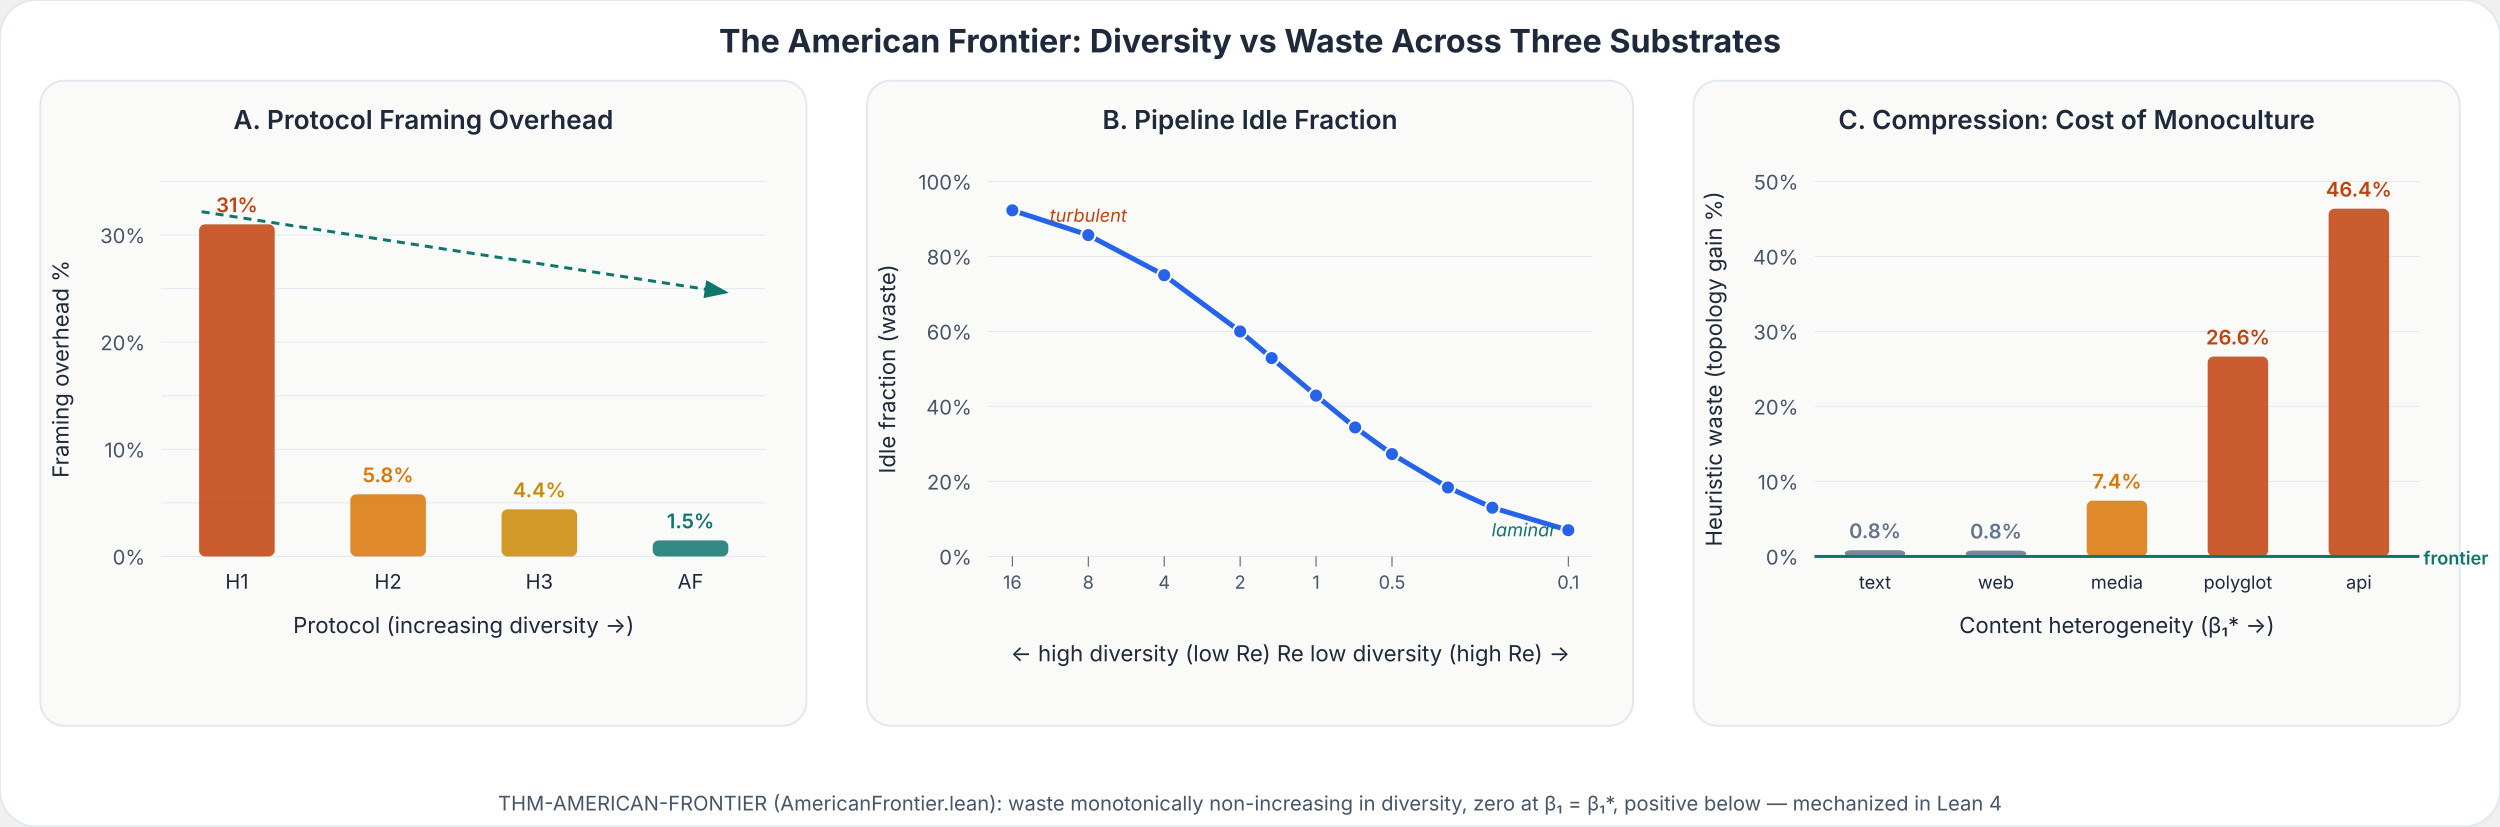
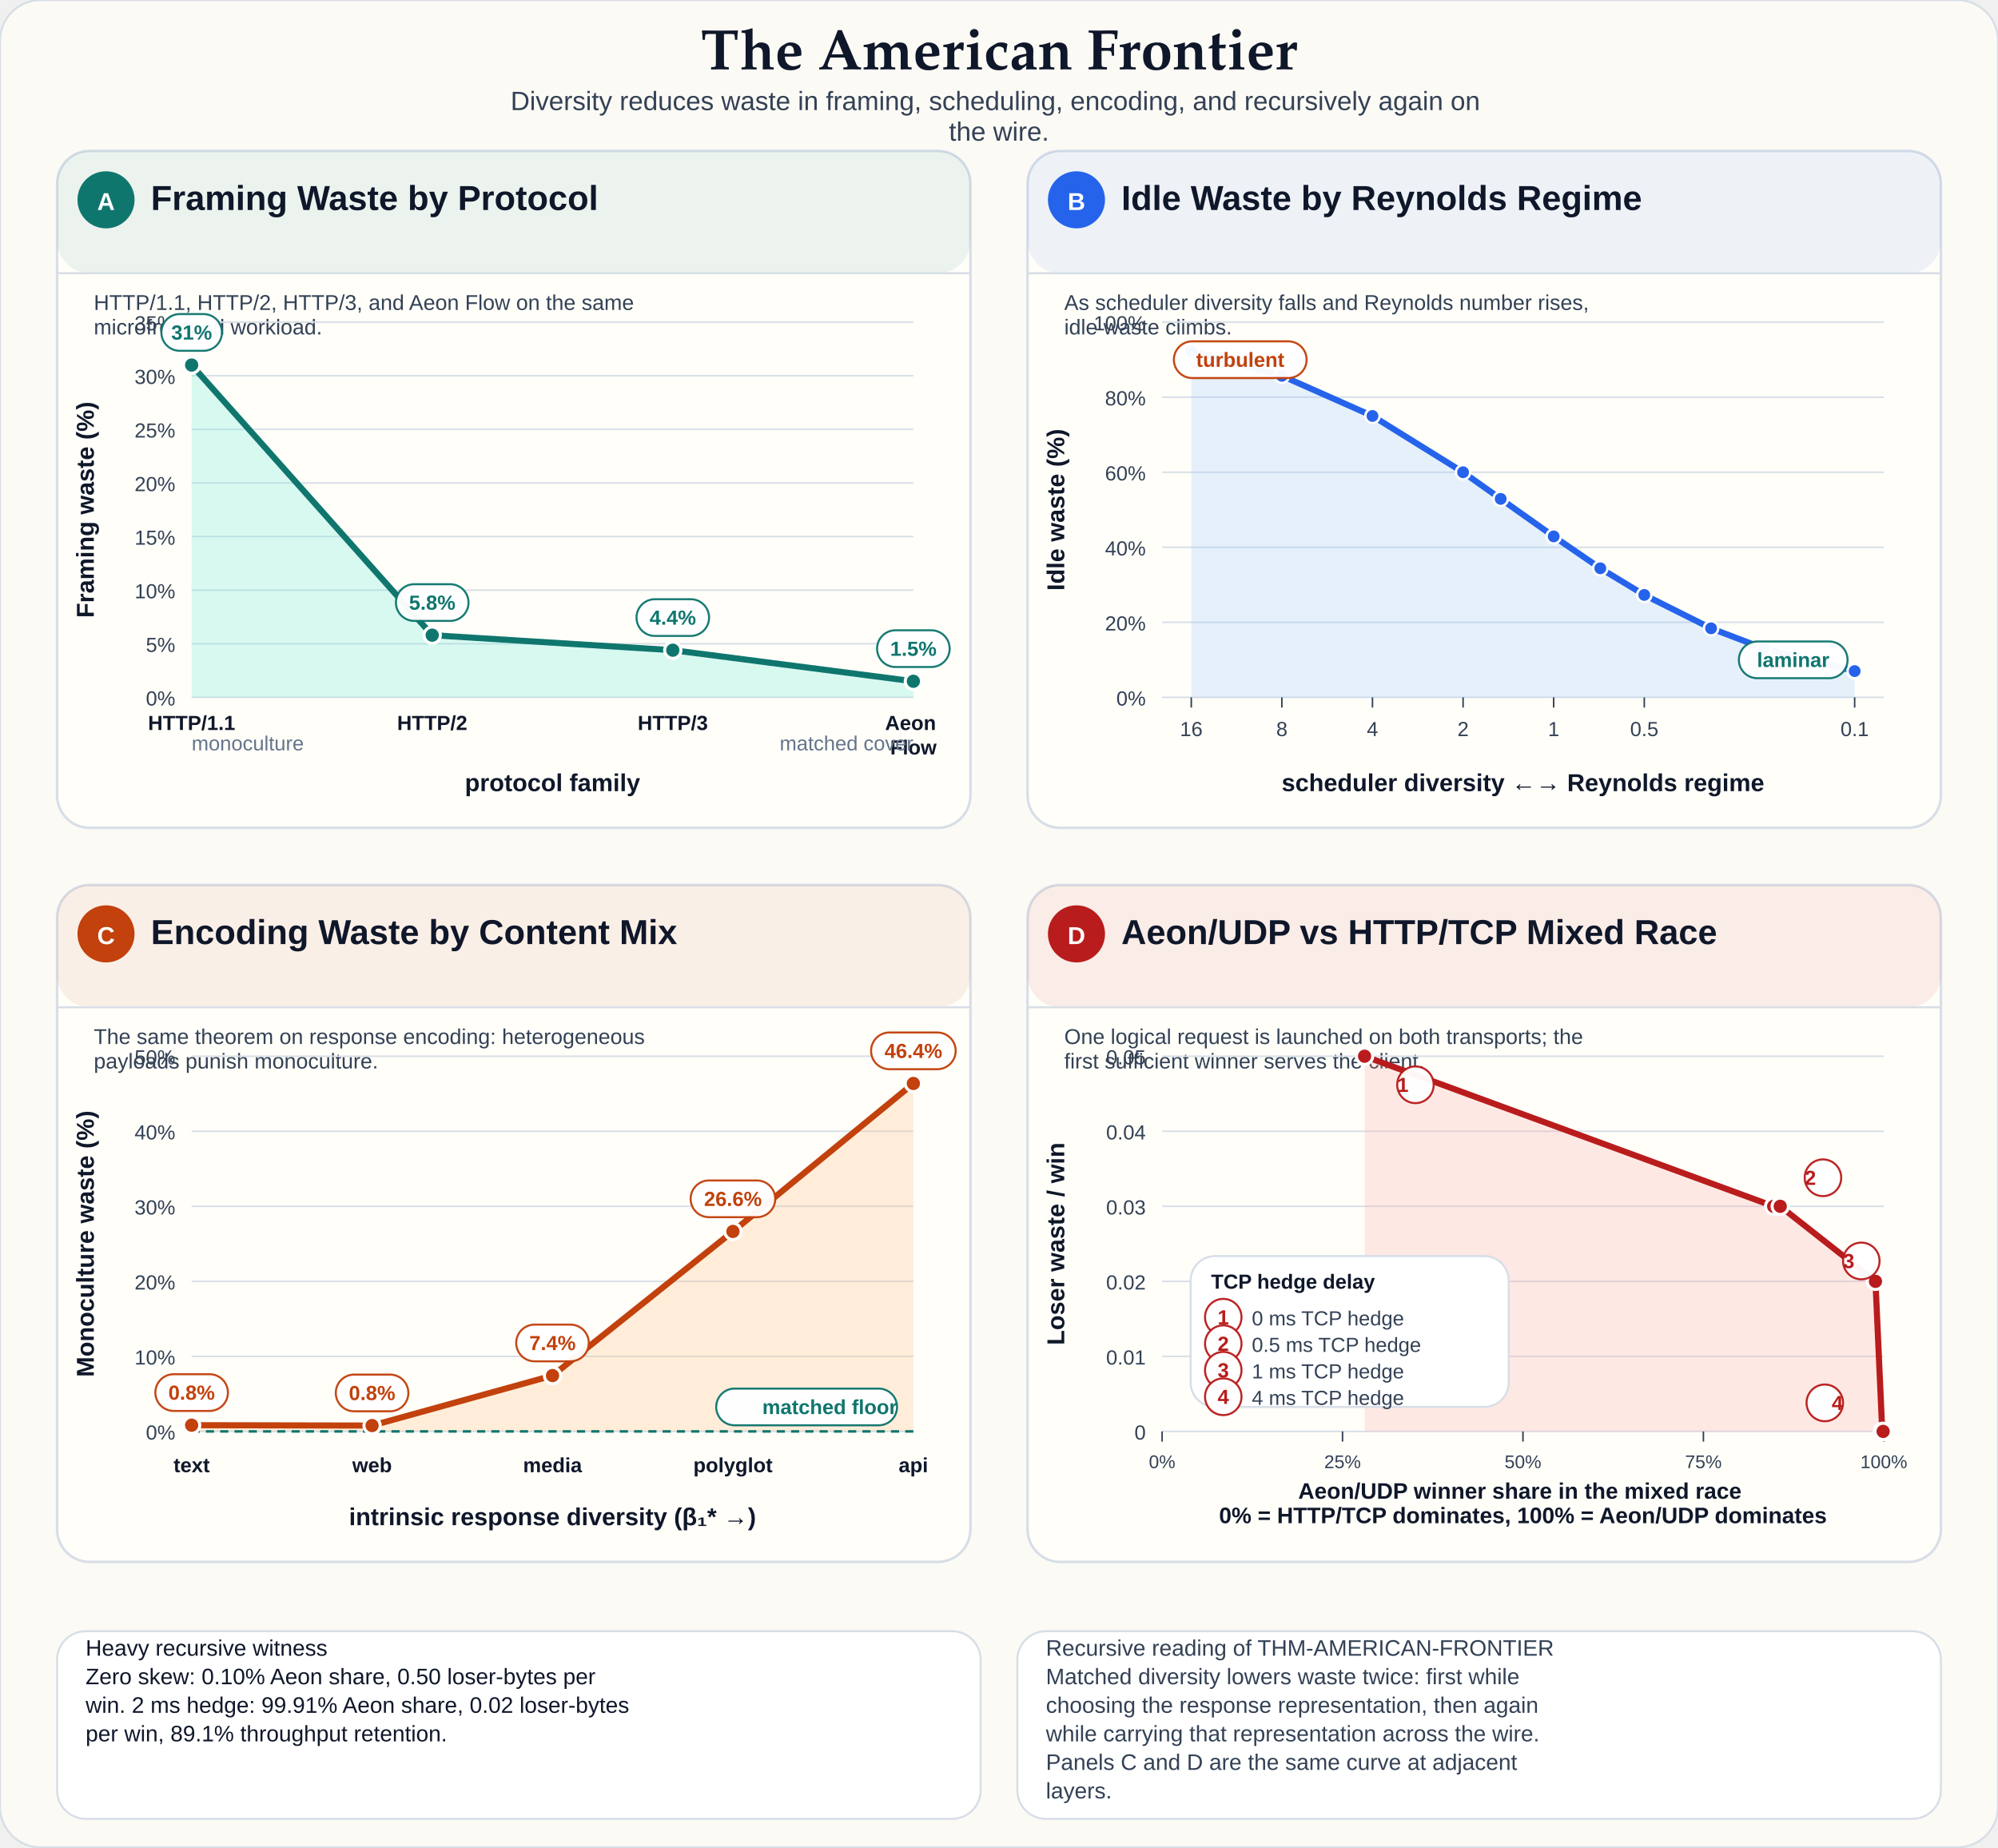
- <svg xmlns="http://www.w3.org/2000/svg" viewBox="0 0 1240 410" font-family="system-ui, -apple-system, sans-serif">
-   <defs>
-     <marker id="arrowhead" markerWidth="8" markerHeight="6" refX="7" refY="3" orient="auto">
-       <path d="M0,0 L8,3 L0,6 Z" fill="#0f766e" />
-     </marker>
-   </defs>
-   <rect width="1240" height="410" rx="18" fill="white" stroke="#e2e8f0" stroke-width="1" />
-   <text x="620" y="26" text-anchor="middle" font-size="16" font-weight="700" fill="#1e293b">The American Frontier: Diversity vs Waste Across Three Substrates</text>
-   <rect x="20" y="40" width="380" height="320" rx="12" fill="#fafaf9" stroke="#e2e8f0" stroke-width="1" />
-   <text x="210" y="64" text-anchor="middle" font-size="13" font-weight="600" fill="#1e293b">A. Protocol Framing Overhead</text>
-   <line x1="80" y1="276" x2="380" y2="276" stroke="#e2e8f0" stroke-width="0.5" />
-   <text x="72" y="280" text-anchor="end" font-size="10" fill="#475569">0%</text>
-   <line x1="80" y1="249.429" x2="380" y2="249.429" stroke="#e2e8f0" stroke-width="0.5" />
-   <line x1="80" y1="222.857" x2="380" y2="222.857" stroke="#e2e8f0" stroke-width="0.5" />
-   <text x="72" y="226.857" text-anchor="end" font-size="10" fill="#475569">10%</text>
-   <line x1="80" y1="196.286" x2="380" y2="196.286" stroke="#e2e8f0" stroke-width="0.5" />
-   <line x1="80" y1="169.714" x2="380" y2="169.714" stroke="#e2e8f0" stroke-width="0.5" />
-   <text x="72" y="173.714" text-anchor="end" font-size="10" fill="#475569">20%</text>
-   <line x1="80" y1="143.143" x2="380" y2="143.143" stroke="#e2e8f0" stroke-width="0.5" />
-   <line x1="80" y1="116.571" x2="380" y2="116.571" stroke="#e2e8f0" stroke-width="0.5" />
-   <text x="72" y="120.571" text-anchor="end" font-size="10" fill="#475569">30%</text>
-   <line x1="80" y1="90" x2="380" y2="90" stroke="#e2e8f0" stroke-width="0.5" />
-   <text x="34" y="183" text-anchor="middle" font-size="11" fill="#1e293b" transform="rotate(-90,34,183)">Framing overhead %</text>
-   <rect x="98.75" y="111.257" width="37.5" height="164.743" rx="3" fill="#c2410c" opacity="0.85" />
-   <text x="117.5" y="105.257" text-anchor="middle" font-size="10" font-weight="600" fill="#c2410c">31%</text>
-   <text x="117.5" y="292" text-anchor="middle" font-size="10" fill="#1e293b">H1</text>
-   <rect x="173.75" y="245.177" width="37.5" height="30.823" rx="3" fill="#d97706" opacity="0.85" />
-   <text x="192.5" y="239.177" text-anchor="middle" font-size="10" font-weight="600" fill="#d97706">5.8%</text>
-   <text x="192.5" y="292" text-anchor="middle" font-size="10" fill="#1e293b">H2</text>
-   <rect x="248.75" y="252.617" width="37.5" height="23.383" rx="3" fill="#ca8a04" opacity="0.85" />
-   <text x="267.5" y="246.617" text-anchor="middle" font-size="10" font-weight="600" fill="#ca8a04">4.4%</text>
-   <text x="267.5" y="292" text-anchor="middle" font-size="10" fill="#1e293b">H3</text>
-   <rect x="323.75" y="268.029" width="37.5" height="7.971" rx="3" fill="#0f766e" opacity="0.85" />
-   <text x="342.5" y="262.029" text-anchor="middle" font-size="10" font-weight="600" fill="#0f766e">1.5%</text>
-   <text x="342.5" y="292" text-anchor="middle" font-size="10" fill="#1e293b">AF</text>
-   <text x="230" y="314" text-anchor="middle" font-size="11" fill="#1e293b">Protocol (increasing diversity →)</text>
-   <line x1="100" y1="105" x2="360" y2="145" stroke="#0f766e" stroke-width="1.5" stroke-dasharray="4,3" marker-end="url(#arrowhead)" />
-   <rect x="430" y="40" width="380" height="320" rx="12" fill="#fafaf9" stroke="#e2e8f0" stroke-width="1" />
-   <text x="620" y="64" text-anchor="middle" font-size="13" font-weight="600" fill="#1e293b">B. Pipeline Idle Fraction</text>
-   <line x1="490" y1="276" x2="790" y2="276" stroke="#e2e8f0" stroke-width="0.5" />
-   <text x="482" y="280" text-anchor="end" font-size="10" fill="#475569">0%</text>
-   <line x1="490" y1="238.8" x2="790" y2="238.8" stroke="#e2e8f0" stroke-width="0.5" />
-   <text x="482" y="242.8" text-anchor="end" font-size="10" fill="#475569">20%</text>
-   <line x1="490" y1="201.6" x2="790" y2="201.6" stroke="#e2e8f0" stroke-width="0.5" />
-   <text x="482" y="205.6" text-anchor="end" font-size="10" fill="#475569">40%</text>
-   <line x1="490" y1="164.4" x2="790" y2="164.4" stroke="#e2e8f0" stroke-width="0.5" />
-   <text x="482" y="168.4" text-anchor="end" font-size="10" fill="#475569">60%</text>
-   <line x1="490" y1="127.2" x2="790" y2="127.2" stroke="#e2e8f0" stroke-width="0.5" />
-   <text x="482" y="131.2" text-anchor="end" font-size="10" fill="#475569">80%</text>
-   <line x1="490" y1="90" x2="790" y2="90" stroke="#e2e8f0" stroke-width="0.5" />
-   <text x="482" y="94" text-anchor="end" font-size="10" fill="#475569">100%</text>
-   <text x="444" y="183" text-anchor="middle" font-size="11" fill="#1e293b" transform="rotate(-90,444,183)">Idle fraction (waste)</text>
-   <line x1="777.876" y1="276" x2="777.876" y2="281" stroke="#475569" stroke-width="0.5" />
-   <text x="777.876" y="292" text-anchor="middle" font-size="9" fill="#475569">0.1</text>
-   <line x1="690.43" y1="276" x2="690.43" y2="281" stroke="#475569" stroke-width="0.5" />
-   <text x="690.43" y="292" text-anchor="middle" font-size="9" fill="#475569">0.5</text>
-   <line x1="652.768" y1="276" x2="652.768" y2="281" stroke="#475569" stroke-width="0.5" />
-   <text x="652.768" y="292" text-anchor="middle" font-size="9" fill="#475569">1</text>
-   <line x1="615.107" y1="276" x2="615.107" y2="281" stroke="#475569" stroke-width="0.5" />
-   <text x="615.107" y="292" text-anchor="middle" font-size="9" fill="#475569">2</text>
-   <line x1="577.446" y1="276" x2="577.446" y2="281" stroke="#475569" stroke-width="0.5" />
-   <text x="577.446" y="292" text-anchor="middle" font-size="9" fill="#475569">4</text>
-   <line x1="539.785" y1="276" x2="539.785" y2="281" stroke="#475569" stroke-width="0.5" />
-   <text x="539.785" y="292" text-anchor="middle" font-size="9" fill="#475569">8</text>
-   <line x1="502.124" y1="276" x2="502.124" y2="281" stroke="#475569" stroke-width="0.5" />
-   <text x="502.124" y="292" text-anchor="middle" font-size="9" fill="#475569">16</text>
-   <text x="640" y="328" text-anchor="middle" font-size="11" fill="#1e293b">← high diversity (low Re)     Re     low diversity (high Re) →</text>
-   <path d="M777.876,262.98 L740.215,251.82 L718.184,241.776 L690.43,225.222 L672.148,212.016 L652.768,196.206 L630.738,177.606 L615.107,164.4 L577.446,136.5 L539.785,116.598 L502.124,104.322" fill="none" stroke="#2563eb" stroke-width="2.5" stroke-linecap="round" stroke-linejoin="round" />
-   <circle cx="777.876" cy="262.98" r="3.5" fill="#2563eb" stroke="white" stroke-width="1" />
-   <circle cx="740.215" cy="251.82" r="3.5" fill="#2563eb" stroke="white" stroke-width="1" />
-   <circle cx="718.184" cy="241.776" r="3.5" fill="#2563eb" stroke="white" stroke-width="1" />
-   <circle cx="690.43" cy="225.222" r="3.5" fill="#2563eb" stroke="white" stroke-width="1" />
-   <circle cx="672.148" cy="212.016" r="3.5" fill="#2563eb" stroke="white" stroke-width="1" />
-   <circle cx="652.768" cy="196.206" r="3.5" fill="#2563eb" stroke="white" stroke-width="1" />
-   <circle cx="630.738" cy="177.606" r="3.5" fill="#2563eb" stroke="white" stroke-width="1" />
-   <circle cx="615.107" cy="164.4" r="3.5" fill="#2563eb" stroke="white" stroke-width="1" />
-   <circle cx="577.446" cy="136.5" r="3.5" fill="#2563eb" stroke="white" stroke-width="1" />
-   <circle cx="539.785" cy="116.598" r="3.5" fill="#2563eb" stroke="white" stroke-width="1" />
-   <circle cx="502.124" cy="104.322" r="3.5" fill="#2563eb" stroke="white" stroke-width="1" />
-   <text x="755.846" y="266" text-anchor="middle" font-size="9" fill="#0f766e" font-style="italic">laminar</text>
-   <text x="539.785" y="110" text-anchor="middle" font-size="9" fill="#c2410c" font-style="italic">turbulent</text>
-   <rect x="840" y="40" width="380" height="320" rx="12" fill="#fafaf9" stroke="#e2e8f0" stroke-width="1" />
-   <text x="1030" y="64" text-anchor="middle" font-size="13" font-weight="600" fill="#1e293b">C. Compression: Cost of Monoculture</text>
-   <line x1="900" y1="276" x2="1200" y2="276" stroke="#e2e8f0" stroke-width="0.5" />
-   <text x="892" y="280" text-anchor="end" font-size="10" fill="#475569">0%</text>
-   <line x1="900" y1="238.8" x2="1200" y2="238.8" stroke="#e2e8f0" stroke-width="0.5" />
-   <text x="892" y="242.8" text-anchor="end" font-size="10" fill="#475569">10%</text>
-   <line x1="900" y1="201.6" x2="1200" y2="201.6" stroke="#e2e8f0" stroke-width="0.5" />
-   <text x="892" y="205.6" text-anchor="end" font-size="10" fill="#475569">20%</text>
-   <line x1="900" y1="164.4" x2="1200" y2="164.4" stroke="#e2e8f0" stroke-width="0.5" />
-   <text x="892" y="168.4" text-anchor="end" font-size="10" fill="#475569">30%</text>
-   <line x1="900" y1="127.2" x2="1200" y2="127.2" stroke="#e2e8f0" stroke-width="0.5" />
-   <text x="892" y="131.2" text-anchor="end" font-size="10" fill="#475569">40%</text>
-   <line x1="900" y1="90" x2="1200" y2="90" stroke="#e2e8f0" stroke-width="0.5" />
-   <text x="892" y="94" text-anchor="end" font-size="10" fill="#475569">50%</text>
-   <text x="854" y="183" text-anchor="middle" font-size="11" fill="#1e293b" transform="rotate(-90,854,183)">Heuristic waste (topology gain %)</text>
-   <rect x="915" y="272.912" width="30" height="3.088" rx="3" fill="#64748b" opacity="0.85" />
-   <text x="930" y="266.912" text-anchor="middle" font-size="10" font-weight="600" fill="#64748b">0.8%</text>
-   <text x="930" y="292" text-anchor="middle" font-size="9" fill="#1e293b">text</text>
-   <rect x="975" y="273.098" width="30" height="2.902" rx="3" fill="#64748b" opacity="0.85" />
-   <text x="990" y="267.098" text-anchor="middle" font-size="10" font-weight="600" fill="#64748b">0.8%</text>
-   <text x="990" y="292" text-anchor="middle" font-size="9" fill="#1e293b">web</text>
-   <rect x="1035" y="248.323" width="30" height="27.677" rx="3" fill="#d97706" opacity="0.85" />
-   <text x="1050" y="242.323" text-anchor="middle" font-size="10" font-weight="600" fill="#d97706">7.4%</text>
-   <text x="1050" y="292" text-anchor="middle" font-size="9" fill="#1e293b">media</text>
-   <rect x="1095" y="176.862" width="30" height="99.138" rx="3" fill="#c2410c" opacity="0.85" />
-   <text x="1110" y="170.862" text-anchor="middle" font-size="10" font-weight="600" fill="#c2410c">26.6%</text>
-   <text x="1110" y="292" text-anchor="middle" font-size="9" fill="#1e293b">polyglot</text>
-   <rect x="1155" y="103.504" width="30" height="172.496" rx="3" fill="#c2410c" opacity="0.85" />
-   <text x="1170" y="97.504" text-anchor="middle" font-size="10" font-weight="600" fill="#c2410c">46.4%</text>
-   <text x="1170" y="292" text-anchor="middle" font-size="9" fill="#1e293b">api</text>
-   <text x="1050" y="314" text-anchor="middle" font-size="11" fill="#1e293b">Content heterogeneity (β₁* →)</text>
-   <line x1="900" y1="276" x2="1200" y2="276" stroke="#0f766e" stroke-width="1.5" />
-   <text x="1202" y="280" text-anchor="start" font-size="9" fill="#0f766e" font-weight="600">frontier</text>
-   <text x="620" y="402" text-anchor="middle" font-size="10" fill="#475569">THM-AMERICAN-FRONTIER (AmericanFrontier.lean): waste monotonically non-increasing in diversity, zero at β₁ = β₁*, positive below — mechanized in Lean 4</text>
+ <svg xmlns="http://www.w3.org/2000/svg" viewBox="0 0 980 906" font-family="'Avenir Next', 'Segoe UI', 'Helvetica Neue', Arial, sans-serif">
+   <rect width="980" height="906" rx="20" fill="#fcfaf5" stroke="#d7dee7" stroke-width="1" />
+   <text x="490" y="34" text-anchor="middle" font-size="28" font-weight="700" fill="#0f172a" font-family="'Iowan Old Style', 'Palatino Linotype', 'Book Antiqua', serif">The American Frontier</text>
+   <text x="490" y="54" text-anchor="middle" font-size="13" font-weight="400" fill="#334155">
+     <tspan x="490" dy="0">Diversity reduces waste in framing, scheduling, encoding, and recursively again on</tspan>
+     <tspan x="490" dy="15">the wire.</tspan>
+   </text>
+   <rect x="28" y="74" width="448" height="332" rx="16" fill="#fffef9" stroke="#d7dee7" stroke-width="1.25" />
+   <rect x="28" y="74" width="448" height="60" rx="16" fill="#0f766e" opacity="0.08" />
+   <line x1="28" y1="134" x2="476" y2="134" stroke="#d7dee7" stroke-width="1" />
+   <circle cx="52" cy="98" r="14" fill="#0f766e" />
+   <text x="52" y="103" text-anchor="middle" font-size="12" font-weight="800" fill="#ffffff">A</text>
+   <text x="74" y="103" text-anchor="start" font-size="17" font-weight="700" fill="#0f172a">Framing Waste by Protocol</text>
+   <text x="46" y="152" text-anchor="start" font-size="10.5" font-weight="400" fill="#334155">
+     <tspan x="46" dy="0">HTTP/1.1, HTTP/2, HTTP/3, and Aeon Flow on the same</tspan>
+     <tspan x="46" dy="12">microfrontend workload.</tspan>
+   </text>
+   <line x1="94" y1="342" x2="448" y2="342" stroke="#d7dee7" stroke-width="0.75" />
+   <text x="86" y="346" text-anchor="end" font-size="10" fill="#334155">0%</text>
+   <line x1="94" y1="315.714" x2="448" y2="315.714" stroke="#d7dee7" stroke-width="0.75" />
+   <text x="86" y="319.714" text-anchor="end" font-size="10" fill="#334155">5%</text>
+   <line x1="94" y1="289.429" x2="448" y2="289.429" stroke="#d7dee7" stroke-width="0.75" />
+   <text x="86" y="293.429" text-anchor="end" font-size="10" fill="#334155">10%</text>
+   <line x1="94" y1="263.143" x2="448" y2="263.143" stroke="#d7dee7" stroke-width="0.75" />
+   <text x="86" y="267.143" text-anchor="end" font-size="10" fill="#334155">15%</text>
+   <line x1="94" y1="236.857" x2="448" y2="236.857" stroke="#d7dee7" stroke-width="0.75" />
+   <text x="86" y="240.857" text-anchor="end" font-size="10" fill="#334155">20%</text>
+   <line x1="94" y1="210.571" x2="448" y2="210.571" stroke="#d7dee7" stroke-width="0.75" />
+   <text x="86" y="214.571" text-anchor="end" font-size="10" fill="#334155">25%</text>
+   <line x1="94" y1="184.286" x2="448" y2="184.286" stroke="#d7dee7" stroke-width="0.75" />
+   <text x="86" y="188.286" text-anchor="end" font-size="10" fill="#334155">30%</text>
+   <line x1="94" y1="158" x2="448" y2="158" stroke="#d7dee7" stroke-width="0.75" />
+   <text x="86" y="162" text-anchor="end" font-size="10" fill="#334155">35%</text>
+   <text x="46" y="250" text-anchor="middle" font-size="12" font-weight="600" fill="#0f172a" transform="rotate(-90,46,250)">Framing waste (%)</text>
+   <path d="M94,179.03 L212,311.51 L330,318.87 L448,334.11 L448,342 L94,342 Z" fill="#5eead4" opacity="0.24" />
+   <path d="M94,179.03 L212,311.51 L330,318.87 L448,334.11" fill="none" stroke="#0f766e" stroke-width="3" stroke-linecap="round" stroke-linejoin="round" />
+   <circle cx="94" cy="179.029" r="4" fill="#0f766e" stroke="white" stroke-width="1.5" />
+   <rect x="79.15" y="154.03" width="29.7" height="18" rx="9" fill="#ffffff" stroke="#0f766e" stroke-width="1" opacity="0.96" />
+   <text x="94" y="166.529" text-anchor="middle" font-size="10" font-weight="700" fill="#0f766e">31%</text>
+   <text x="94" y="358" text-anchor="middle" font-size="10" font-weight="600" fill="#0f172a">
+     <tspan x="94" dy="0">HTTP/1.1</tspan>
+   </text>
+   <circle cx="212" cy="311.509" r="4" fill="#0f766e" stroke="white" stroke-width="1.5" />
+   <rect x="194.2" y="286.51" width="35.6" height="18" rx="9" fill="#ffffff" stroke="#0f766e" stroke-width="1" opacity="0.96" />
+   <text x="212" y="299.009" text-anchor="middle" font-size="10" font-weight="700" fill="#0f766e">5.8%</text>
+   <text x="212" y="358" text-anchor="middle" font-size="10" font-weight="600" fill="#0f172a">
+     <tspan x="212" dy="0">HTTP/2</tspan>
+   </text>
+   <circle cx="330" cy="318.869" r="4" fill="#0f766e" stroke="white" stroke-width="1.5" />
+   <rect x="312.2" y="293.87" width="35.6" height="18" rx="9" fill="#ffffff" stroke="#0f766e" stroke-width="1" opacity="0.96" />
+   <text x="330" y="306.369" text-anchor="middle" font-size="10" font-weight="700" fill="#0f766e">4.4%</text>
+   <text x="330" y="358" text-anchor="middle" font-size="10" font-weight="600" fill="#0f172a">
+     <tspan x="330" dy="0">HTTP/3</tspan>
+   </text>
+   <circle cx="448" cy="334.114" r="4" fill="#0f766e" stroke="white" stroke-width="1.5" />
+   <rect x="430.2" y="309.11" width="35.6" height="18" rx="9" fill="#ffffff" stroke="#0f766e" stroke-width="1" opacity="0.96" />
+   <text x="448" y="321.614" text-anchor="middle" font-size="10" font-weight="700" fill="#0f766e">1.5%</text>
+   <text x="448" y="358" text-anchor="middle" font-size="10" font-weight="600" fill="#0f172a">
+     <tspan x="448" dy="0">Aeon</tspan>
+     <tspan x="448" dy="12">Flow</tspan>
+   </text>
+   <text x="271" y="388" text-anchor="middle" font-size="12" font-weight="600" fill="#0f172a">protocol family</text>
+   <text x="94" y="368" text-anchor="start" font-size="10" fill="#64748b">monoculture</text>
+   <text x="448" y="368" text-anchor="end" font-size="10" fill="#64748b">matched cover</text>
+   <rect x="504" y="74" width="448" height="332" rx="16" fill="#fffef9" stroke="#d7dee7" stroke-width="1.25" />
+   <rect x="504" y="74" width="448" height="60" rx="16" fill="#2563eb" opacity="0.08" />
+   <line x1="504" y1="134" x2="952" y2="134" stroke="#d7dee7" stroke-width="1" />
+   <circle cx="528" cy="98" r="14" fill="#2563eb" />
+   <text x="528" y="103" text-anchor="middle" font-size="12" font-weight="800" fill="#ffffff">B</text>
+   <text x="550" y="103" text-anchor="start" font-size="17" font-weight="700" fill="#0f172a">Idle Waste by Reynolds Regime</text>
+   <text x="522" y="152" text-anchor="start" font-size="10.5" font-weight="400" fill="#334155">
+     <tspan x="522" dy="0">As scheduler diversity falls and Reynolds number rises,</tspan>
+     <tspan x="522" dy="12">idle waste climbs.</tspan>
+   </text>
+   <line x1="570" y1="342" x2="924" y2="342" stroke="#d7dee7" stroke-width="0.75" />
+   <text x="562" y="346" text-anchor="end" font-size="10" fill="#334155">0%</text>
+   <line x1="570" y1="305.2" x2="924" y2="305.2" stroke="#d7dee7" stroke-width="0.75" />
+   <text x="562" y="309.2" text-anchor="end" font-size="10" fill="#334155">20%</text>
+   <line x1="570" y1="268.4" x2="924" y2="268.4" stroke="#d7dee7" stroke-width="0.75" />
+   <text x="562" y="272.4" text-anchor="end" font-size="10" fill="#334155">40%</text>
+   <line x1="570" y1="231.6" x2="924" y2="231.6" stroke="#d7dee7" stroke-width="0.75" />
+   <text x="562" y="235.6" text-anchor="end" font-size="10" fill="#334155">60%</text>
+   <line x1="570" y1="194.8" x2="924" y2="194.8" stroke="#d7dee7" stroke-width="0.75" />
+   <text x="562" y="198.8" text-anchor="end" font-size="10" fill="#334155">80%</text>
+   <line x1="570" y1="158" x2="924" y2="158" stroke="#d7dee7" stroke-width="0.75" />
+   <text x="562" y="162" text-anchor="end" font-size="10" fill="#334155">100%</text>
+   <text x="522" y="250" text-anchor="middle" font-size="12" font-weight="600" fill="#0f172a" transform="rotate(-90,522,250)">Idle waste (%)</text>
+   <line x1="909.693" y1="342" x2="909.693" y2="347" stroke="#334155" stroke-width="0.75" />
+   <text x="909.693" y="361" text-anchor="middle" font-size="10" fill="#334155">0.1</text>
+   <line x1="806.507" y1="342" x2="806.507" y2="347" stroke="#334155" stroke-width="0.75" />
+   <text x="806.507" y="361" text-anchor="middle" font-size="10" fill="#334155">0.5</text>
+   <line x1="762.067" y1="342" x2="762.067" y2="347" stroke="#334155" stroke-width="0.75" />
+   <text x="762.067" y="361" text-anchor="middle" font-size="10" fill="#334155">1</text>
+   <line x1="717.627" y1="342" x2="717.627" y2="347" stroke="#334155" stroke-width="0.75" />
+   <text x="717.627" y="361" text-anchor="middle" font-size="10" fill="#334155">2</text>
+   <line x1="673.187" y1="342" x2="673.187" y2="347" stroke="#334155" stroke-width="0.75" />
+   <text x="673.187" y="361" text-anchor="middle" font-size="10" fill="#334155">4</text>
+   <line x1="628.747" y1="342" x2="628.747" y2="347" stroke="#334155" stroke-width="0.75" />
+   <text x="628.747" y="361" text-anchor="middle" font-size="10" fill="#334155">8</text>
+   <line x1="584.307" y1="342" x2="584.307" y2="347" stroke="#334155" stroke-width="0.75" />
+   <text x="584.307" y="361" text-anchor="middle" font-size="10" fill="#334155">16</text>
+   <path d="M909.69,329.12 L865.25,318.08 L839.26,308.14 L806.51,291.77 L784.93,278.7 L762.07,263.06 L736.07,244.66 L717.63,231.6 L673.19,204 L628.75,184.31 L584.31,172.17 L584.31,342 L909.69,342 Z" fill="#93c5fd" opacity="0.24" />
+   <path d="M909.69,329.12 L865.25,318.08 L839.26,308.14 L806.51,291.77 L784.93,278.7 L762.07,263.06 L736.07,244.66 L717.63,231.6 L673.19,204 L628.75,184.31 L584.31,172.17" fill="none" stroke="#2563eb" stroke-width="3" stroke-linecap="round" stroke-linejoin="round" />
+   <circle cx="909.693" cy="329.12" r="3.5" fill="#2563eb" stroke="white" stroke-width="1.2" />
+   <circle cx="865.253" cy="318.08" r="3.5" fill="#2563eb" stroke="white" stroke-width="1.2" />
+   <circle cx="839.258" cy="308.144" r="3.5" fill="#2563eb" stroke="white" stroke-width="1.2" />
+   <circle cx="806.507" cy="291.768" r="3.5" fill="#2563eb" stroke="white" stroke-width="1.2" />
+   <circle cx="784.934" cy="278.704" r="3.5" fill="#2563eb" stroke="white" stroke-width="1.2" />
+   <circle cx="762.067" cy="263.064" r="3.5" fill="#2563eb" stroke="white" stroke-width="1.2" />
+   <circle cx="736.071" cy="244.664" r="3.5" fill="#2563eb" stroke="white" stroke-width="1.2" />
+   <circle cx="717.627" cy="231.6" r="3.5" fill="#2563eb" stroke="white" stroke-width="1.2" />
+   <circle cx="673.187" cy="204" r="3.5" fill="#2563eb" stroke="white" stroke-width="1.2" />
+   <circle cx="628.747" cy="184.312" r="3.5" fill="#2563eb" stroke="white" stroke-width="1.2" />
+   <circle cx="584.307" cy="172.168" r="3.5" fill="#2563eb" stroke="white" stroke-width="1.2" />
+   <text x="747" y="388" text-anchor="middle" font-size="12" font-weight="600" fill="#0f172a">scheduler diversity ←→ Reynolds regime</text>
+   <rect x="852.91" y="314.6" width="53.3" height="18" rx="9" fill="#ffffff" stroke="#0f766e" stroke-width="1" opacity="0.96" />
+   <text x="879.56" y="327.1" text-anchor="middle" font-size="10" font-weight="700" fill="#0f766e">laminar</text>
+   <rect x="575.78" y="167.4" width="65.1" height="18" rx="9" fill="#ffffff" stroke="#c2410c" stroke-width="1" opacity="0.96" />
+   <text x="608.329" y="179.9" text-anchor="middle" font-size="10" font-weight="700" fill="#c2410c">turbulent</text>
+   <rect x="28" y="434" width="448" height="332" rx="16" fill="#fffef9" stroke="#d7dee7" stroke-width="1.25" />
+   <rect x="28" y="434" width="448" height="60" rx="16" fill="#c2410c" opacity="0.08" />
+   <line x1="28" y1="494" x2="476" y2="494" stroke="#d7dee7" stroke-width="1" />
+   <circle cx="52" cy="458" r="14" fill="#c2410c" />
+   <text x="52" y="463" text-anchor="middle" font-size="12" font-weight="800" fill="#ffffff">C</text>
+   <text x="74" y="463" text-anchor="start" font-size="17" font-weight="700" fill="#0f172a">Encoding Waste by Content Mix</text>
+   <text x="46" y="512" text-anchor="start" font-size="10.5" font-weight="400" fill="#334155">
+     <tspan x="46" dy="0">The same theorem on response encoding: heterogeneous</tspan>
+     <tspan x="46" dy="12">payloads punish monoculture.</tspan>
+   </text>
+   <line x1="94" y1="702" x2="448" y2="702" stroke="#d7dee7" stroke-width="0.75" />
+   <text x="86" y="706" text-anchor="end" font-size="10" fill="#334155">0%</text>
+   <line x1="94" y1="665.2" x2="448" y2="665.2" stroke="#d7dee7" stroke-width="0.75" />
+   <text x="86" y="669.2" text-anchor="end" font-size="10" fill="#334155">10%</text>
+   <line x1="94" y1="628.4" x2="448" y2="628.4" stroke="#d7dee7" stroke-width="0.75" />
+   <text x="86" y="632.4" text-anchor="end" font-size="10" fill="#334155">20%</text>
+   <line x1="94" y1="591.6" x2="448" y2="591.6" stroke="#d7dee7" stroke-width="0.75" />
+   <text x="86" y="595.6" text-anchor="end" font-size="10" fill="#334155">30%</text>
+   <line x1="94" y1="554.8" x2="448" y2="554.8" stroke="#d7dee7" stroke-width="0.75" />
+   <text x="86" y="558.8" text-anchor="end" font-size="10" fill="#334155">40%</text>
+   <line x1="94" y1="518" x2="448" y2="518" stroke="#d7dee7" stroke-width="0.75" />
+   <text x="86" y="522" text-anchor="end" font-size="10" fill="#334155">50%</text>
+   <text x="46" y="610" text-anchor="middle" font-size="12" font-weight="600" fill="#0f172a" transform="rotate(-90,46,610)">Monoculture waste (%)</text>
+   <path d="M94,698.95 L182.5,699.13 L271,674.62 L359.5,603.93 L448,531.36 L448,702 L94,702 Z" fill="#fdba74" opacity="0.24" />
+   <path d="M94,698.95 L182.5,699.13 L271,674.62 L359.5,603.93 L448,531.36" fill="none" stroke="#c2410c" stroke-width="3" stroke-linecap="round" stroke-linejoin="round" />
+   <line x1="94" y1="702" x2="448" y2="702" stroke="#0f766e" stroke-width="1.25" stroke-dasharray="4,3" />
+   <rect x="351.3" y="681" width="88.7" height="18" rx="9" fill="#ffffff" stroke="#0f766e" stroke-width="1" opacity="0.96" />
+   <text x="440" y="693.5" text-anchor="end" font-size="10" font-weight="700" fill="#0f766e">matched floor</text>
+   <circle cx="94" cy="698.946" r="4" fill="#c2410c" stroke="white" stroke-width="1.5" />
+   <rect x="76.2" y="673.95" width="35.6" height="18" rx="9" fill="#ffffff" stroke="#c2410c" stroke-width="1" opacity="0.96" />
+   <text x="94" y="686.446" text-anchor="middle" font-size="10" font-weight="700" fill="#c2410c">0.8%</text>
+   <text x="94" y="722" text-anchor="middle" font-size="10" font-weight="600" fill="#0f172a">text</text>
+   <circle cx="182.5" cy="699.13" r="4" fill="#c2410c" stroke="white" stroke-width="1.5" />
+   <rect x="164.7" y="674.13" width="35.6" height="18" rx="9" fill="#ffffff" stroke="#c2410c" stroke-width="1" opacity="0.96" />
+   <text x="182.5" y="686.63" text-anchor="middle" font-size="10" font-weight="700" fill="#c2410c">0.8%</text>
+   <text x="182.5" y="722" text-anchor="middle" font-size="10" font-weight="600" fill="#0f172a">web</text>
+   <circle cx="271" cy="674.621" r="4" fill="#c2410c" stroke="white" stroke-width="1.5" />
+   <rect x="253.2" y="649.62" width="35.6" height="18" rx="9" fill="#ffffff" stroke="#c2410c" stroke-width="1" opacity="0.96" />
+   <text x="271" y="662.121" text-anchor="middle" font-size="10" font-weight="700" fill="#c2410c">7.4%</text>
+   <text x="271" y="722" text-anchor="middle" font-size="10" font-weight="600" fill="#0f172a">media</text>
+   <circle cx="359.5" cy="603.928" r="4" fill="#c2410c" stroke="white" stroke-width="1.5" />
+   <rect x="338.75" y="578.93" width="41.5" height="18" rx="9" fill="#ffffff" stroke="#c2410c" stroke-width="1" opacity="0.96" />
+   <text x="359.5" y="591.428" text-anchor="middle" font-size="10" font-weight="700" fill="#c2410c">26.6%</text>
+   <text x="359.5" y="722" text-anchor="middle" font-size="10" font-weight="600" fill="#0f172a">polyglot</text>
+   <circle cx="448" cy="531.358" r="4" fill="#c2410c" stroke="white" stroke-width="1.5" />
+   <rect x="427.25" y="506.36" width="41.5" height="18" rx="9" fill="#ffffff" stroke="#c2410c" stroke-width="1" opacity="0.96" />
+   <text x="448" y="518.858" text-anchor="middle" font-size="10" font-weight="700" fill="#c2410c">46.4%</text>
+   <text x="448" y="722" text-anchor="middle" font-size="10" font-weight="600" fill="#0f172a">api</text>
+   <text x="271" y="748" text-anchor="middle" font-size="12" font-weight="600" fill="#0f172a">intrinsic response diversity (β₁* →)</text>
+   <rect x="504" y="434" width="448" height="332" rx="16" fill="#fffef9" stroke="#d7dee7" stroke-width="1.25" />
+   <rect x="504" y="434" width="448" height="60" rx="16" fill="#b91c1c" opacity="0.08" />
+   <line x1="504" y1="494" x2="952" y2="494" stroke="#d7dee7" stroke-width="1" />
+   <circle cx="528" cy="458" r="14" fill="#b91c1c" />
+   <text x="528" y="463" text-anchor="middle" font-size="12" font-weight="800" fill="#ffffff">D</text>
+   <text x="550" y="463" text-anchor="start" font-size="17" font-weight="700" fill="#0f172a">Aeon/UDP vs HTTP/TCP Mixed Race</text>
+   <text x="522" y="512" text-anchor="start" font-size="10.5" font-weight="400" fill="#334155">
+     <tspan x="522" dy="0">One logical request is launched on both transports; the</tspan>
+     <tspan x="522" dy="12">first sufficient winner serves the client.</tspan>
+   </text>
+   <line x1="570" y1="702" x2="924" y2="702" stroke="#d7dee7" stroke-width="0.75" />
+   <text x="562" y="706" text-anchor="end" font-size="10" fill="#334155">0</text>
+   <line x1="570" y1="665.2" x2="924" y2="665.2" stroke="#d7dee7" stroke-width="0.75" />
+   <text x="562" y="669.2" text-anchor="end" font-size="10" fill="#334155">0.01</text>
+   <line x1="570" y1="628.4" x2="924" y2="628.4" stroke="#d7dee7" stroke-width="0.75" />
+   <text x="562" y="632.4" text-anchor="end" font-size="10" fill="#334155">0.02</text>
+   <line x1="570" y1="591.6" x2="924" y2="591.6" stroke="#d7dee7" stroke-width="0.75" />
+   <text x="562" y="595.6" text-anchor="end" font-size="10" fill="#334155">0.03</text>
+   <line x1="570" y1="554.8" x2="924" y2="554.8" stroke="#d7dee7" stroke-width="0.75" />
+   <text x="562" y="558.8" text-anchor="end" font-size="10" fill="#334155">0.04</text>
+   <line x1="570" y1="518" x2="924" y2="518" stroke="#d7dee7" stroke-width="0.75" />
+   <text x="562" y="522" text-anchor="end" font-size="10" fill="#334155">0.05</text>
+   <text x="522" y="610" text-anchor="middle" font-size="12" font-weight="600" fill="#0f172a" transform="rotate(-90,522,610)">Loser waste / win</text>
+   <line x1="570" y1="702" x2="570" y2="707" stroke="#334155" stroke-width="0.75" />
+   <text x="570" y="720" text-anchor="middle" font-size="9" fill="#334155">0%</text>
+   <line x1="658.5" y1="702" x2="658.5" y2="707" stroke="#334155" stroke-width="0.75" />
+   <text x="658.5" y="720" text-anchor="middle" font-size="9" fill="#334155">25%</text>
+   <line x1="747" y1="702" x2="747" y2="707" stroke="#334155" stroke-width="0.75" />
+   <text x="747" y="720" text-anchor="middle" font-size="9" fill="#334155">50%</text>
+   <line x1="835.5" y1="702" x2="835.5" y2="707" stroke="#334155" stroke-width="0.75" />
+   <text x="835.5" y="720" text-anchor="middle" font-size="9" fill="#334155">75%</text>
+   <line x1="924" y1="702" x2="924" y2="707" stroke="#334155" stroke-width="0.75" />
+   <text x="924" y="720" text-anchor="middle" font-size="9" fill="#334155">100%</text>
+   <path d="M669.31,518 L869.96,591.6 L873.19,591.6 L919.9,628.4 L923.23,702 L923.66,702 L923.66,702 L669.31,702 Z" fill="#fca5a5" opacity="0.24" />
+   <path d="M669.31,518 L869.96,591.6 L873.19,591.6 L919.9,628.4 L923.23,702 L923.66,702" fill="none" stroke="#b91c1c" stroke-width="3" stroke-linecap="round" stroke-linejoin="round" />
+   <circle cx="669.307" cy="518" r="4" fill="#b91c1c" stroke="white" stroke-width="1.5" />
+   <rect x="685.31" y="523" width="17.9" height="18" rx="9" fill="#ffffff" stroke="#b91c1c" stroke-width="1" opacity="0.96" />
+   <text x="685.307" y="535.5" text-anchor="start" font-size="10" font-weight="700" fill="#b91c1c">1</text>
+   <circle cx="869.958" cy="591.6" r="4" fill="#b91c1c" stroke="white" stroke-width="1.5" />
+   <circle cx="873.185" cy="591.6" r="4" fill="#b91c1c" stroke="white" stroke-width="1.5" />
+   <rect x="885.19" y="568.6" width="17.9" height="18" rx="9" fill="#ffffff" stroke="#b91c1c" stroke-width="1" opacity="0.96" />
+   <text x="885.185" y="581.1" text-anchor="start" font-size="10" font-weight="700" fill="#b91c1c">2</text>
+   <circle cx="919.898" cy="628.4" r="4" fill="#b91c1c" stroke="white" stroke-width="1.5" />
+   <rect x="904" y="609.4" width="17.9" height="18" rx="9" fill="#ffffff" stroke="#b91c1c" stroke-width="1" opacity="0.96" />
+   <text x="904" y="621.9" text-anchor="start" font-size="10" font-weight="700" fill="#b91c1c">3</text>
+   <circle cx="923.226" cy="702" r="4" fill="#b91c1c" stroke="white" stroke-width="1.5" />
+   <circle cx="923.661" cy="702" r="4" fill="#b91c1c" stroke="white" stroke-width="1.5" />
+   <rect x="886.1" y="679" width="17.9" height="18" rx="9" fill="#ffffff" stroke="#b91c1c" stroke-width="1" opacity="0.96" />
+   <text x="904" y="691.5" text-anchor="end" font-size="10" font-weight="700" fill="#b91c1c">4</text>
+   <rect x="584" y="616" width="156" height="74" rx="12" fill="#ffffff" stroke="#d7dee7" stroke-width="1" />
+   <text x="594" y="632" text-anchor="start" font-size="10" font-weight="700" fill="#0f172a">TCP hedge delay</text>
+   <rect x="591.05" y="637" width="17.9" height="18" rx="9" fill="#ffffff" stroke="#b91c1c" stroke-width="1" opacity="0.96" />
+   <text x="600" y="649.5" text-anchor="middle" font-size="10" font-weight="700" fill="#b91c1c">1</text>
+   <text x="614" y="650" text-anchor="start" font-size="10" fill="#334155">0 ms TCP hedge</text>
+   <rect x="591.05" y="650" width="17.9" height="18" rx="9" fill="#ffffff" stroke="#b91c1c" stroke-width="1" opacity="0.96" />
+   <text x="600" y="662.5" text-anchor="middle" font-size="10" font-weight="700" fill="#b91c1c">2</text>
+   <text x="614" y="663" text-anchor="start" font-size="10" fill="#334155">0.5 ms TCP hedge</text>
+   <rect x="591.05" y="663" width="17.9" height="18" rx="9" fill="#ffffff" stroke="#b91c1c" stroke-width="1" opacity="0.96" />
+   <text x="600" y="675.5" text-anchor="middle" font-size="10" font-weight="700" fill="#b91c1c">3</text>
+   <text x="614" y="676" text-anchor="start" font-size="10" fill="#334155">1 ms TCP hedge</text>
+   <rect x="591.05" y="676" width="17.9" height="18" rx="9" fill="#ffffff" stroke="#b91c1c" stroke-width="1" opacity="0.96" />
+   <text x="600" y="688.5" text-anchor="middle" font-size="10" font-weight="700" fill="#b91c1c">4</text>
+   <text x="614" y="689" text-anchor="start" font-size="10" fill="#334155">4 ms TCP hedge</text>
+   <text x="747" y="735" text-anchor="middle" font-size="11" font-weight="600" fill="#0f172a">
+     <tspan x="747" dy="0">Aeon/UDP winner share in the mixed race</tspan>
+     <tspan x="747" dy="12">0% = HTTP/TCP dominates, 100% = Aeon/UDP dominates</tspan>
+   </text>
+   <rect x="28" y="800" width="453" height="92" rx="14" fill="#ffffff" stroke="#d7dee7" stroke-width="1" />
+   <text x="42" y="812" text-anchor="start" font-size="11" font-weight="500" fill="#0f172a">
+     <tspan x="42" dy="0">Heavy recursive witness</tspan>
+     <tspan x="42" dy="14">Zero skew: 0.10% Aeon share, 0.50 loser-bytes per</tspan>
+     <tspan x="42" dy="14">win. 2 ms hedge: 99.91% Aeon share, 0.02 loser-bytes</tspan>
+     <tspan x="42" dy="14">per win, 89.1% throughput retention.</tspan>
+   </text>
+   <rect x="499" y="800" width="453" height="92" rx="14" fill="#ffffff" stroke="#d7dee7" stroke-width="1" />
+   <text x="513" y="812" text-anchor="start" font-size="11" font-weight="500" fill="#334155">
+     <tspan x="513" dy="0">Recursive reading of THM-AMERICAN-FRONTIER</tspan>
+     <tspan x="513" dy="14">Matched diversity lowers waste twice: first while</tspan>
+     <tspan x="513" dy="14">choosing the response representation, then again</tspan>
+     <tspan x="513" dy="14">while carrying that representation across the wire.</tspan>
+     <tspan x="513" dy="14">Panels C and D are the same curve at adjacent</tspan>
+     <tspan x="513" dy="14">layers.</tspan>
+   </text>
</svg>
